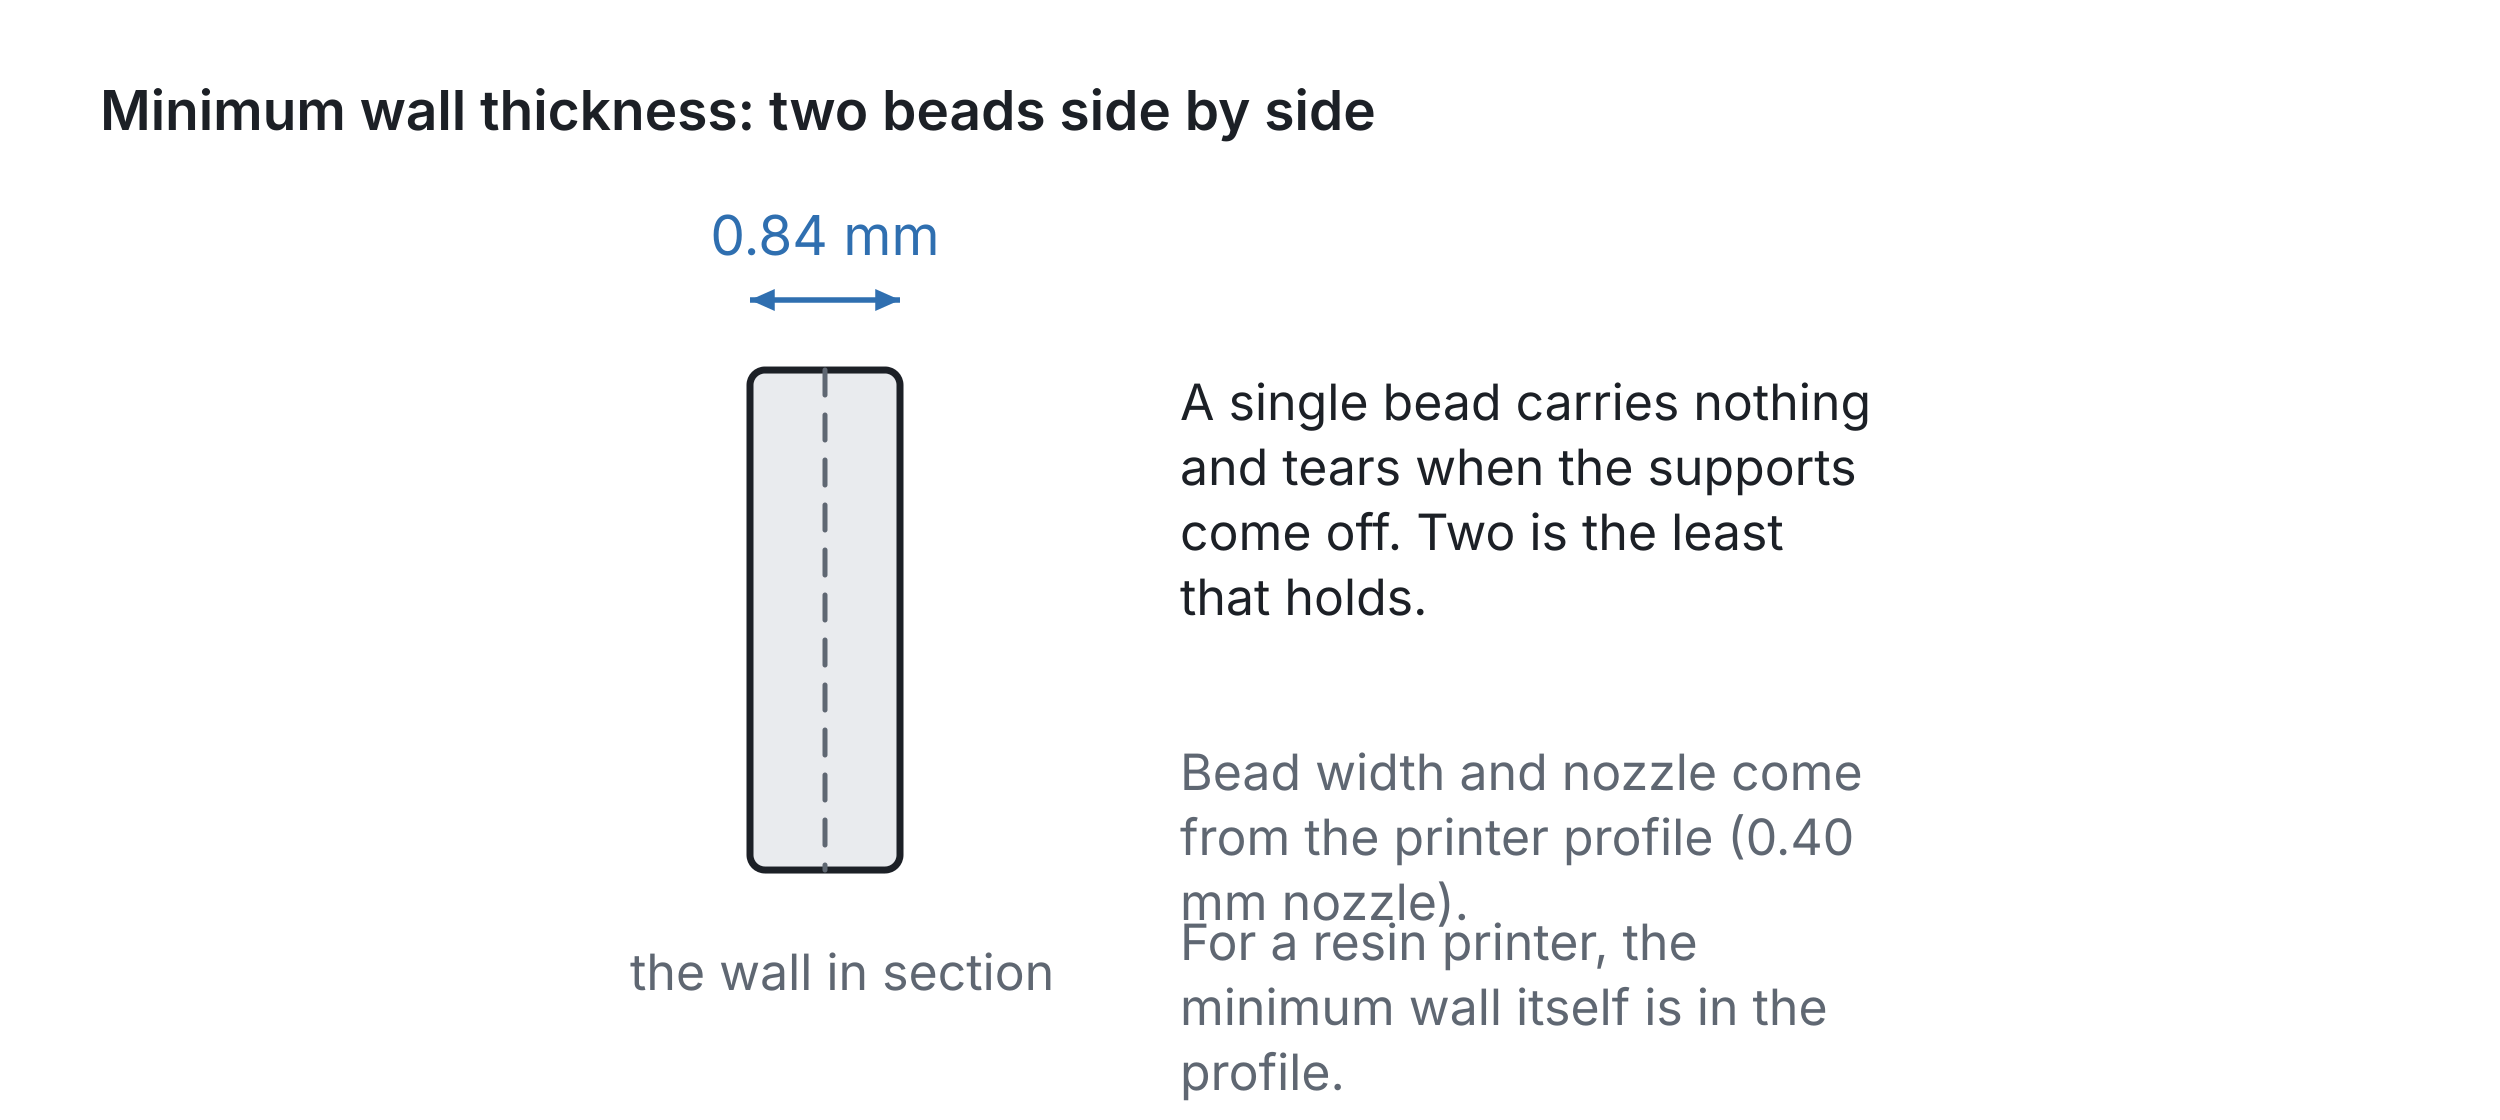
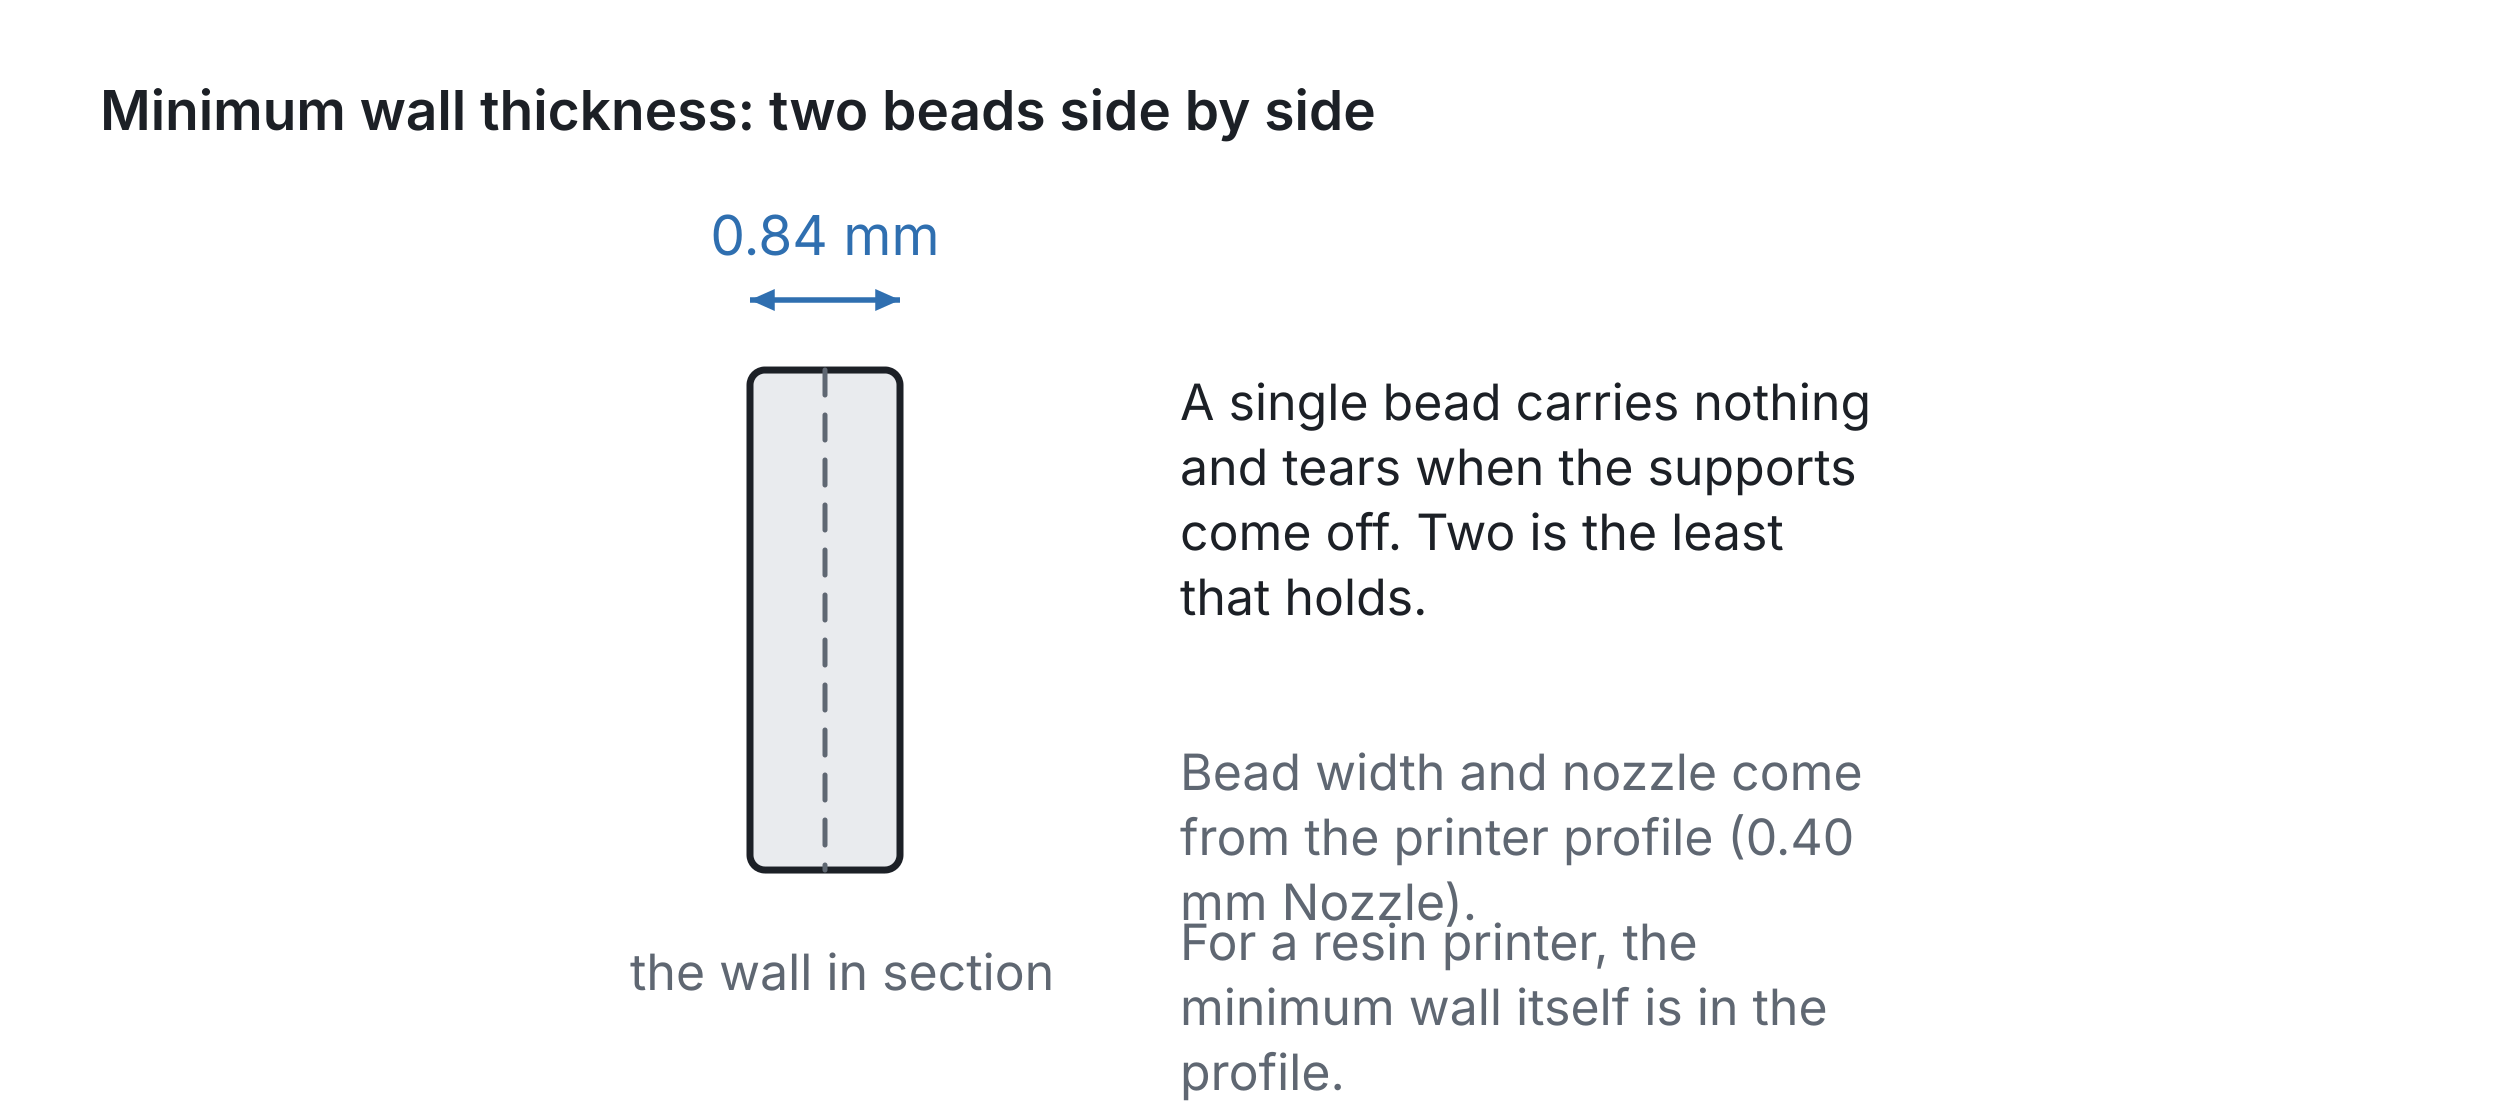
<svg xmlns="http://www.w3.org/2000/svg" viewBox="0 0 500 224" width="500" height="224">
  <defs>
    <marker id="arrow2f6fb0" viewBox="0 0 10 10" refX="9" refY="5" markerWidth="5" markerHeight="5" orient="auto-start-reverse">
      <path d="M 0 1 L 9 5 L 0 9 z" fill="#2f6fb0" />
    </marker>
  </defs>
  <rect x="0" y="0" width="500" height="224" fill="#ffffff" />
  <text x="20" y="26" fill="#1c2026" font-size="11" font-family="system-ui, -apple-system, Segoe UI, sans-serif" text-anchor="start" font-weight="600">Minimum wall thickness: two beads side by side</text>
  <rect x="150" y="74" width="30" height="100" rx="3" fill="#e9ebee" stroke="#1c2026" stroke-width="1.4" />
  <line x1="165" y1="74" x2="165" y2="174" stroke="#5f6772" stroke-width="1" stroke-dasharray="5 4" stroke-linecap="round" />
  <text x="126" y="198" fill="#5f6772" font-size="10" font-family="system-ui, -apple-system, Segoe UI, sans-serif" text-anchor="start">the wall in section</text>
  <line x1="150" y1="60" x2="180" y2="60" stroke="#2f6fb0" stroke-width="1.1" marker-start="url(#arrow2f6fb0)" marker-end="url(#arrow2f6fb0)" />
  <text x="165" y="51" fill="#2f6fb0" font-size="11" font-family="system-ui, -apple-system, Segoe UI, sans-serif" text-anchor="middle">0.84 mm</text>
  <text x="236" y="84" fill="#1c2026" font-size="10" font-family="system-ui, -apple-system, Segoe UI, sans-serif" text-anchor="start">A single bead carries nothing</text>
  <text x="236" y="97" fill="#1c2026" font-size="10" font-family="system-ui, -apple-system, Segoe UI, sans-serif" text-anchor="start">and tears when the supports</text>
  <text x="236" y="110" fill="#1c2026" font-size="10" font-family="system-ui, -apple-system, Segoe UI, sans-serif" text-anchor="start">come off. Two is the least</text>
  <text x="236" y="123" fill="#1c2026" font-size="10" font-family="system-ui, -apple-system, Segoe UI, sans-serif" text-anchor="start">that holds.</text>
  <text x="236" y="158" fill="#5f6772" font-size="10" font-family="system-ui, -apple-system, Segoe UI, sans-serif" text-anchor="start">Bead width and nozzle come</text>
  <text x="236" y="171" fill="#5f6772" font-size="10" font-family="system-ui, -apple-system, Segoe UI, sans-serif" text-anchor="start">from the printer profile (0.40</text>
-   <text x="236" y="184" fill="#5f6772" font-size="10" font-family="system-ui, -apple-system, Segoe UI, sans-serif" text-anchor="start">mm nozzle).</text>
+   <text x="236" y="184" fill="#5f6772" font-size="10" font-family="system-ui, -apple-system, Segoe UI, sans-serif" text-anchor="start">mm Nozzle).</text>
  <text x="236" y="192" fill="#5f6772" font-size="10" font-family="system-ui, -apple-system, Segoe UI, sans-serif" text-anchor="start">For a resin printer, the</text>
  <text x="236" y="205" fill="#5f6772" font-size="10" font-family="system-ui, -apple-system, Segoe UI, sans-serif" text-anchor="start">minimum wall itself is in the</text>
  <text x="236" y="218" fill="#5f6772" font-size="10" font-family="system-ui, -apple-system, Segoe UI, sans-serif" text-anchor="start">profile.</text>
</svg>
